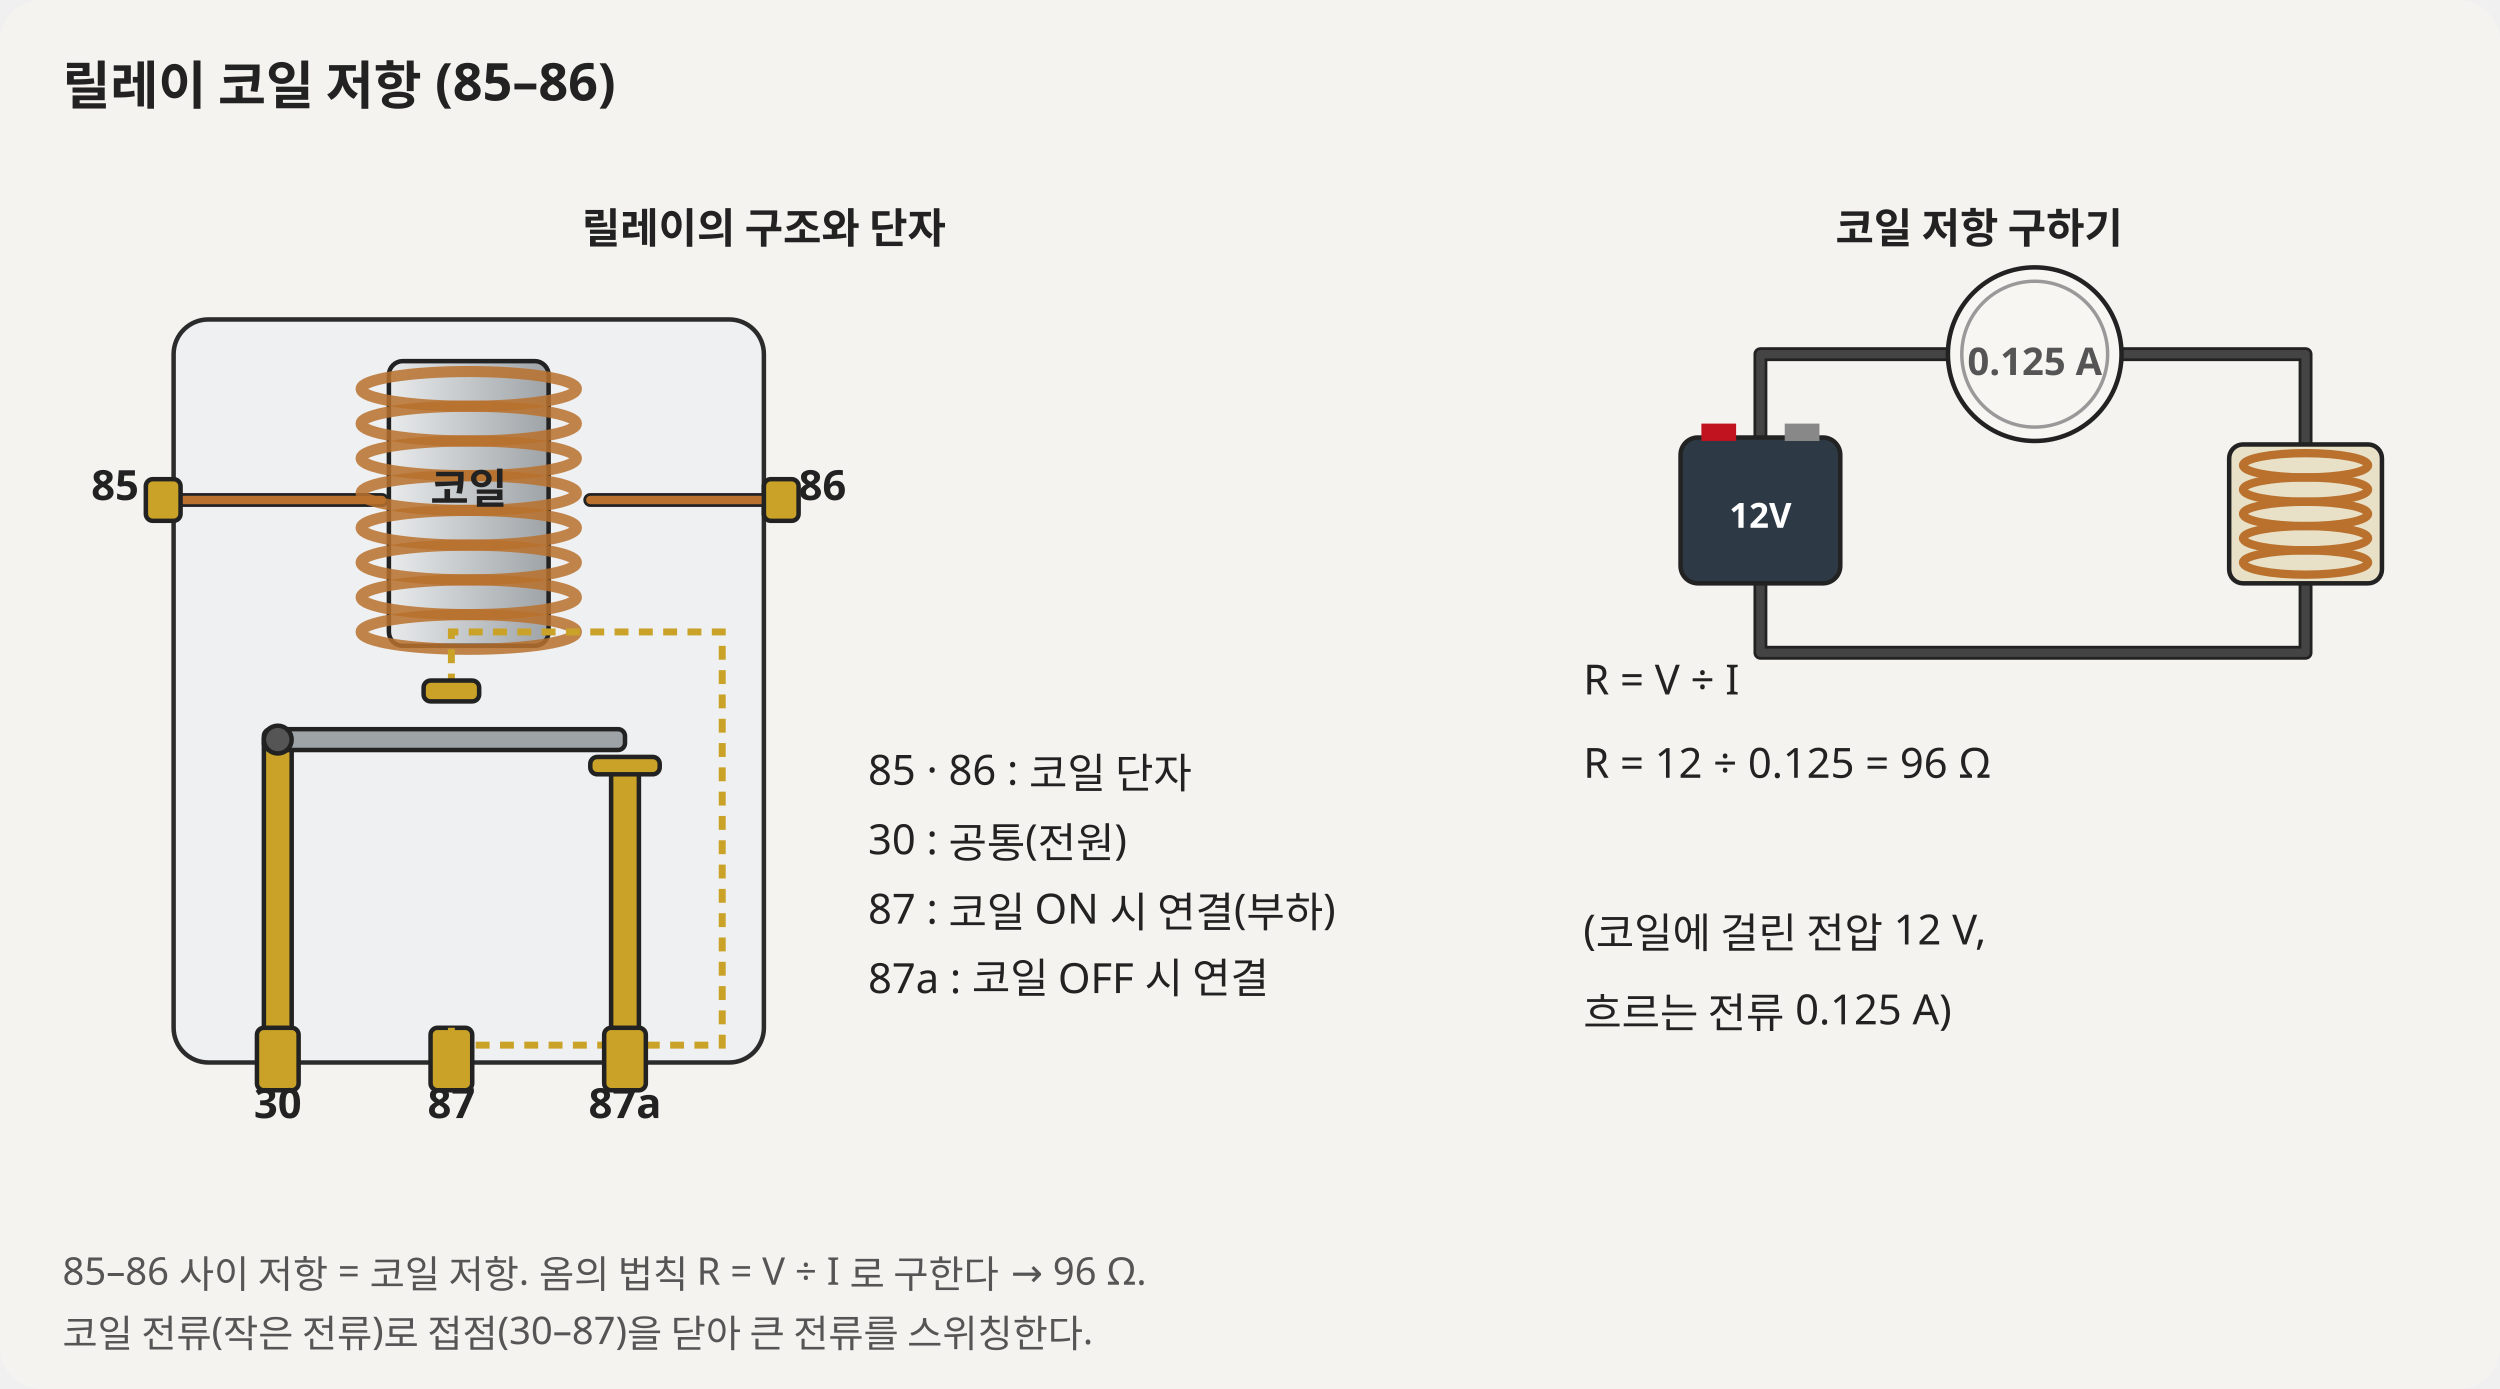
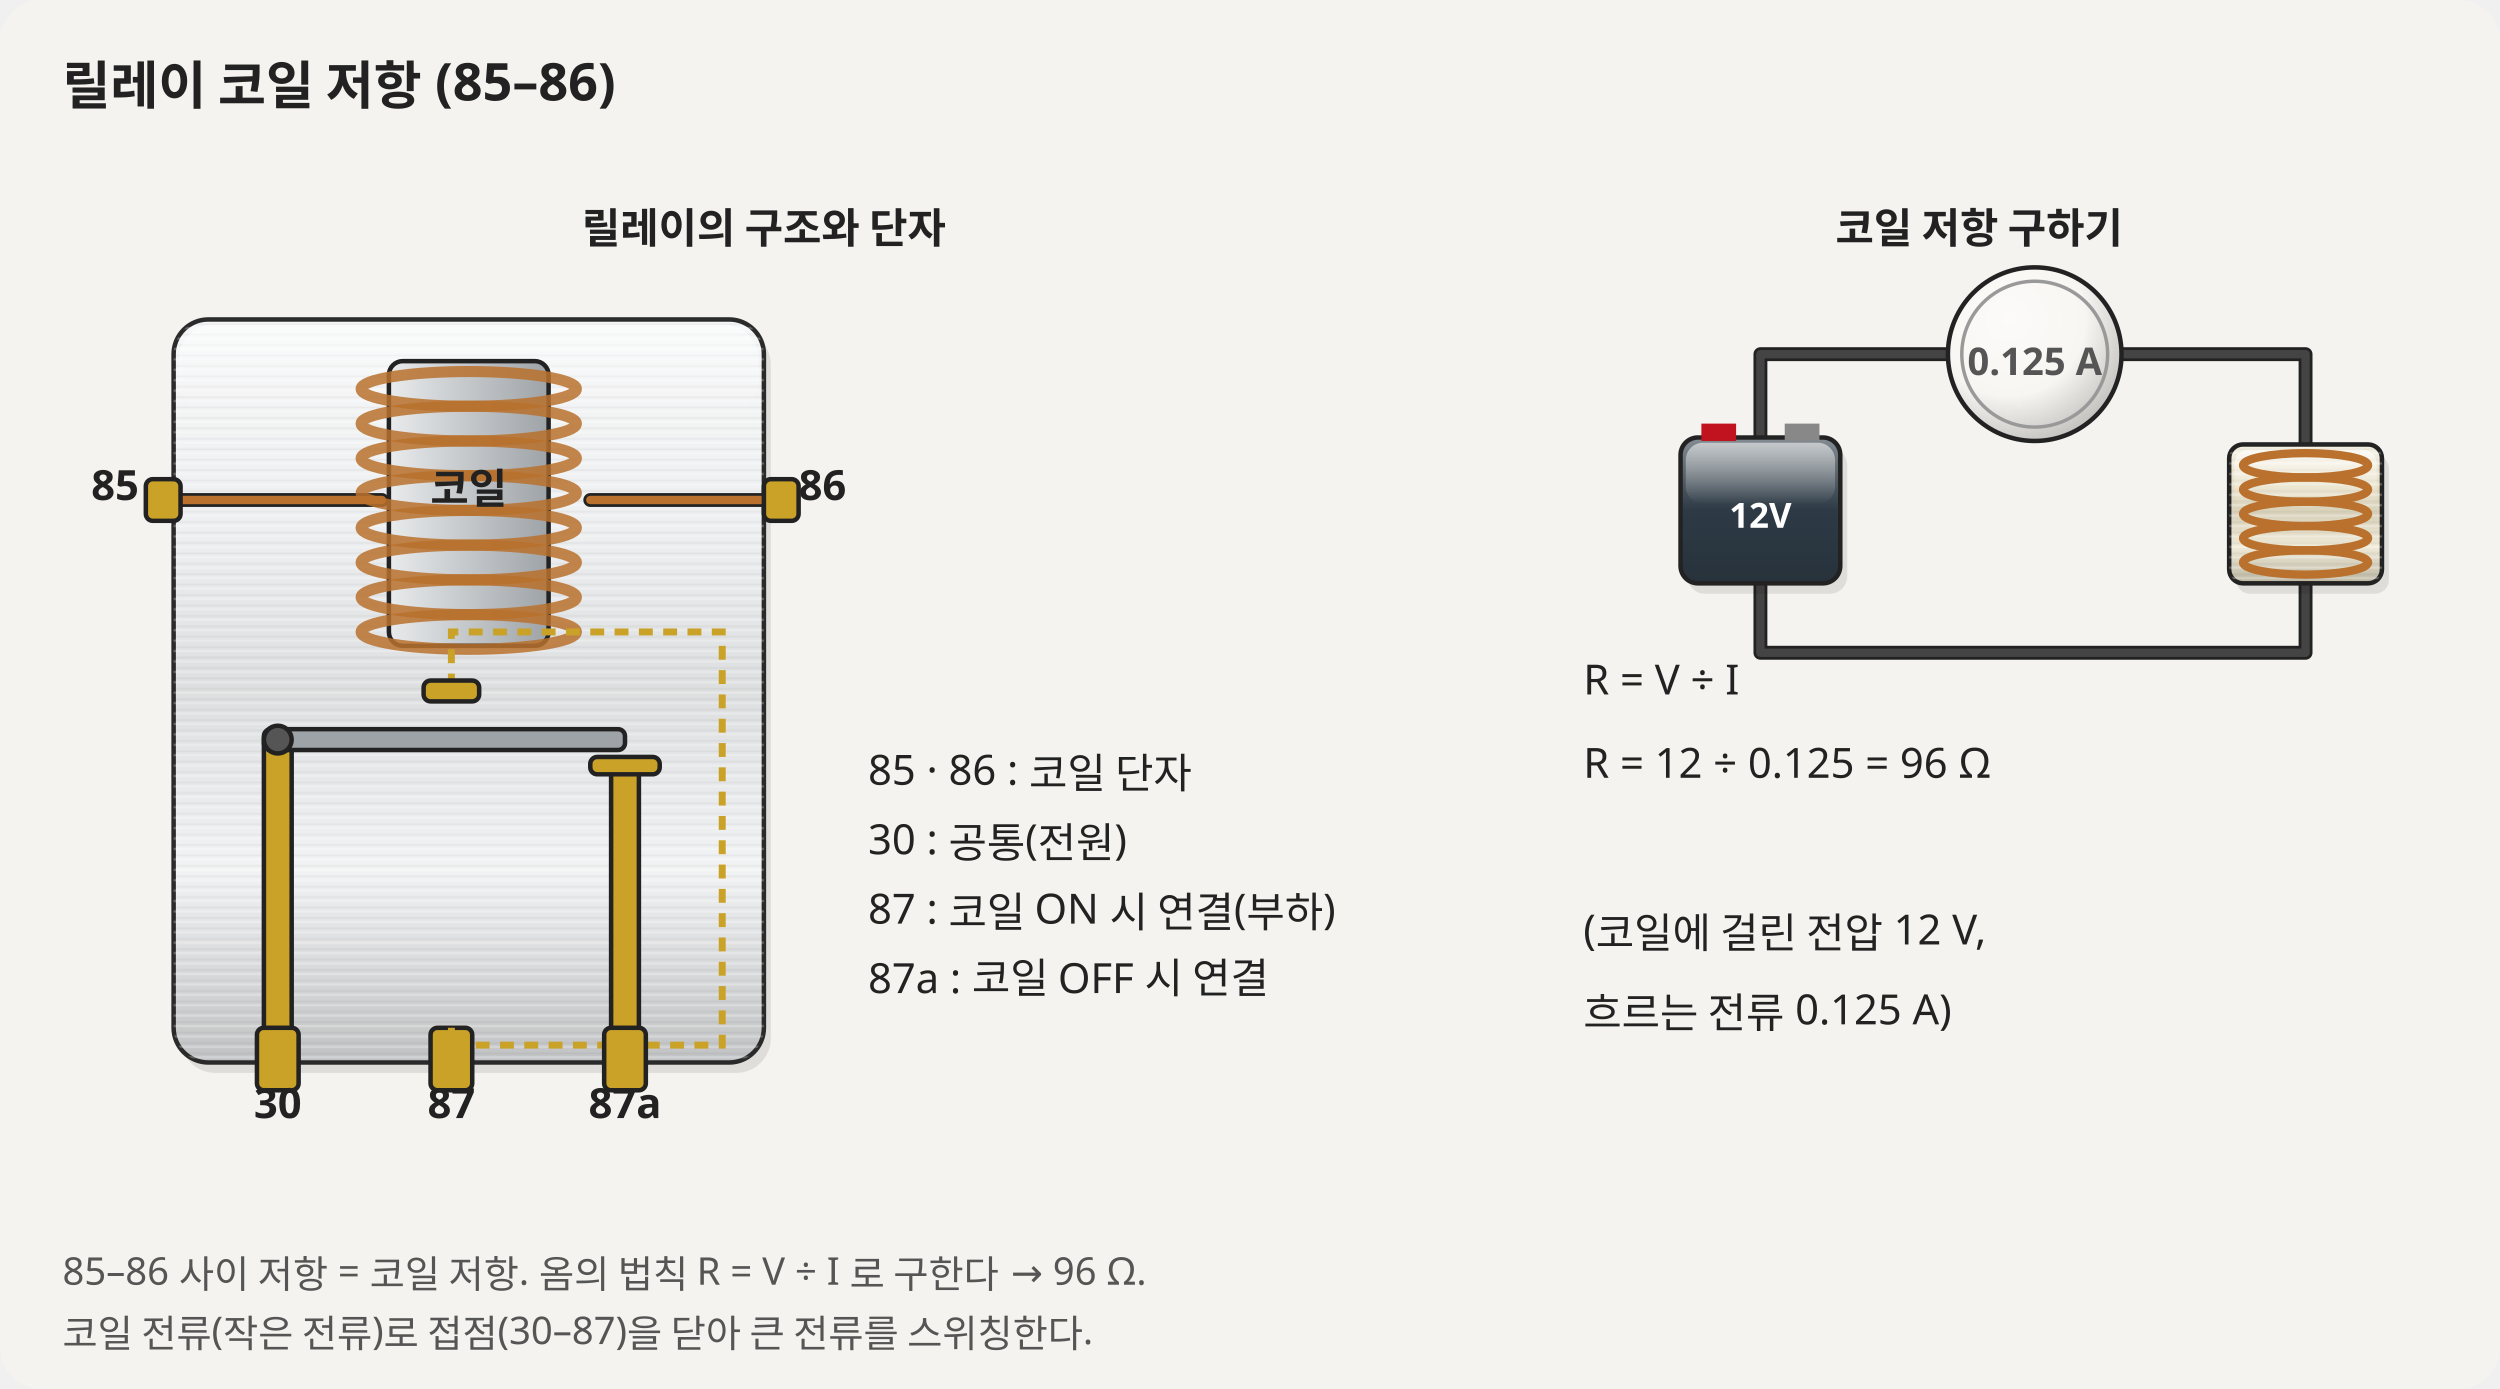
<svg xmlns="http://www.w3.org/2000/svg" viewBox="0 0 720 400" width="720" height="400" role="img" aria-label="릴레이 코일 85-86 단자와 12V 0.125A로 코일 저항 96옴 계산">
  <style>
text{font:12px "Apple SD Gothic Neo","Malgun Gothic","Noto Sans KR",sans-serif;fill:#222}
.t{font-size:15px;font-weight:700}.n{font-size:11px;fill:#555}
.l{stroke:#444;stroke-width:.8;fill:none}.d{fill:#444}
.o{stroke:#222;stroke-width:1.3;stroke-linejoin:round}
.k{stroke:#222;stroke-width:1;fill:none}
</style>
+   <defs>
+     <linearGradient id="mat_gl" x1="0" y1="0" x2="0" y2="1">
+       <stop offset="0" stop-color="#fff" stop-opacity=".55" />
+       <stop offset="1" stop-color="#fff" stop-opacity="0" />
+     </linearGradient>
+     <pattern id="mat_br" width="6" height="3" patternUnits="userSpaceOnUse">
+       <path d="M0,1.5H6" stroke="#fff" stroke-width=".7" opacity=".5" />
+       <path d="M0,.4H6" stroke="#000" stroke-width=".5" opacity=".08" />
+     </pattern>
+     <linearGradient id="mat_eef0f1m" x1="0" y1="0" x2="0" y2="1">
+       <stop offset="0" stop-color="#f7f8f9" />
+       <stop offset="0.28" stop-color="#eef0f1" />
+       <stop offset="0.5" stop-color="#dddfe0" />
+       <stop offset="0.74" stop-color="#f3f4f5" />
+       <stop offset="1" stop-color="#bec0c1" />
+     </linearGradient>
+     <linearGradient id="mat_2d3a45p" x1="0" y1="0" x2="0" y2="1">
+       <stop offset="0" stop-color="#858d93" />
+       <stop offset="0.5" stop-color="#2d3a45" />
+       <stop offset="1" stop-color="#27323b" />
+     </linearGradient>
+     <linearGradient id="mat_e8e1c8m" x1="0" y1="0" x2="0" y2="1">
+       <stop offset="0" stop-color="#f5f2e6" />
+       <stop offset="0.28" stop-color="#e8e1c8" />
+       <stop offset="0.5" stop-color="#d8d1ba" />
+       <stop offset="0.74" stop-color="#efead8" />
+       <stop offset="1" stop-color="#bab4a0" />
+     </linearGradient>
+     <radialGradient id="mat_f7f6f2r" cx=".35" cy=".3" r=".8">
+       <stop offset="0" stop-color="#fcfbfa" />
+       <stop offset=".55" stop-color="#f7f6f2" />
+       <stop offset="1" stop-color="#b9b8b5" />
+     </radialGradient>
+   </defs>
  <defs>
    <marker id="a" viewBox="0 0 8 8" refX="7" refY="4" markerWidth="7" markerHeight="7" orient="auto">
      <path d="M0,0L8,4L0,8Z" fill="#444" />
    </marker>
    <marker id="r" viewBox="0 0 8 8" refX="7" refY="4" markerWidth="7" markerHeight="7" orient="auto">
      <path d="M0,0L8,4L0,8Z" fill="#c1121f" />
    </marker>
  </defs>
  <rect width="720" height="400" rx="12" fill="#F4F3EF" />
  <defs>
    <linearGradient id="mt" x1="0" y1="0" x2="1" y2="0">
      <stop offset="0" stop-color="#e9ebec" />
      <stop offset=".5" stop-color="#c3c7ca" />
      <stop offset="1" stop-color="#9ea3a7" />
    </linearGradient>
    <linearGradient id="mv" x1="0" y1="0" x2="0" y2="1">
      <stop offset="0" stop-color="#eceeef" />
      <stop offset="1" stop-color="#b4b9bd" />
    </linearGradient>
    <linearGradient id="bk" x1="0" y1="0" x2="1" y2="0">
      <stop offset="0" stop-color="#4a4f54" />
      <stop offset=".5" stop-color="#2b2f33" />
      <stop offset="1" stop-color="#1b1e21" />
    </linearGradient>
  </defs>
-   <rect class="o" x="50" y="92" width="170" height="214" rx="10" fill="#eef0f1" opacity=".95" />
+   <rect x="52.0" y="95.0" width="170.0" height="214.0" rx="10" fill="#000" opacity=".09" />
+   <rect class="o" x="50" y="92" width="170" height="214" rx="10" fill="url(#mat_eef0f1m)" opacity=".95" />
+   <rect x="50.0" y="92.0" width="170.0" height="214.0" rx="10" fill="url(#mat_br)" opacity=".5" pointer-events="none" />
+   <rect x="51.5" y="93.5" width="167.0" height="26" rx="10" fill="url(#mat_gl)" pointer-events="none" />
  <path d="M52,144H110" fill="none" stroke="#222" stroke-width="4.0" stroke-linejoin="round" stroke-linecap="round" />
  <path d="M52,144H110" fill="none" stroke="#b9712d" stroke-width="2.4" stroke-linejoin="round" stroke-linecap="round" />
  <path d="M170,144H222" fill="none" stroke="#222" stroke-width="4.0" stroke-linejoin="round" stroke-linecap="round" />
  <path d="M170,144H222" fill="none" stroke="#b9712d" stroke-width="2.4" stroke-linejoin="round" stroke-linecap="round" />
  <rect class="o" x="112" y="104" width="46" height="82" rx="4" fill="url(#mt)" />
  <ellipse cx="135" cy="112" rx="31" ry="5" fill="none" stroke="#b9712d" stroke-width="3.2" opacity=".85" />
  <ellipse cx="135" cy="122" rx="31" ry="5" fill="none" stroke="#b9712d" stroke-width="3.2" opacity=".85" />
  <ellipse cx="135" cy="132" rx="31" ry="5" fill="none" stroke="#b9712d" stroke-width="3.2" opacity=".85" />
  <ellipse cx="135" cy="142" rx="31" ry="5" fill="none" stroke="#b9712d" stroke-width="3.2" opacity=".85" />
  <ellipse cx="135" cy="152" rx="31" ry="5" fill="none" stroke="#b9712d" stroke-width="3.2" opacity=".85" />
  <ellipse cx="135" cy="162" rx="31" ry="5" fill="none" stroke="#b9712d" stroke-width="3.2" opacity=".85" />
  <ellipse cx="135" cy="172" rx="31" ry="5" fill="none" stroke="#b9712d" stroke-width="3.2" opacity=".85" />
  <ellipse cx="135" cy="182" rx="31" ry="5" fill="none" stroke="#b9712d" stroke-width="3.2" opacity=".85" />
  <rect class="o" x="42" y="138" width="10" height="12" rx="2" fill="#c9a227" />
  <rect class="o" x="220" y="138" width="10" height="12" rx="2" fill="#c9a227" />
  <path d="M130,296V300" stroke="#c9a227" stroke-width="2" />
  <path d="M130,198V182H208V301H134" fill="none" stroke="#c9a227" stroke-width="2" stroke-dasharray="4 3" />
  <rect class="o" x="122" y="196" width="16" height="6" rx="2" fill="#c9a227" />
  <rect class="o" x="76" y="214" width="8" height="84" fill="#c9a227" />
  <rect class="o" x="76" y="210" width="104" height="6" rx="2" fill="#9ea3a7" />
  <circle class="o" cx="80" cy="213" r="4" fill="#555" />
  <rect class="o" x="176" y="222" width="8" height="76" fill="#c9a227" />
  <rect class="o" x="170" y="218" width="20" height="5" rx="2" fill="#c9a227" />
  <rect class="o" x="74" y="296" width="12" height="18" rx="2" fill="#c9a227" />
  <rect class="o" x="124" y="296" width="12" height="18" rx="2" fill="#c9a227" />
  <rect class="o" x="174" y="296" width="12" height="18" rx="2" fill="#c9a227" />
  <path d="M130,296V301" stroke="#c9a227" stroke-width="2" />
  <path d="M507,126V102H562" fill="none" stroke="#222" stroke-width="4.0" stroke-linejoin="round" stroke-linecap="round" />
  <path d="M507,126V102H562" fill="none" stroke="#444" stroke-width="2.4" stroke-linejoin="round" stroke-linecap="round" />
  <path d="M610,102H664V128" fill="none" stroke="#222" stroke-width="4.0" stroke-linejoin="round" stroke-linecap="round" />
  <path d="M610,102H664V128" fill="none" stroke="#444" stroke-width="2.4" stroke-linejoin="round" stroke-linecap="round" />
  <path d="M664,168V188H507V168" fill="none" stroke="#222" stroke-width="4.0" stroke-linejoin="round" stroke-linecap="round" />
  <path d="M664,168V188H507V168" fill="none" stroke="#444" stroke-width="2.4" stroke-linejoin="round" stroke-linecap="round" />
-   <rect class="o" x="484" y="126" width="46" height="42" rx="5" fill="#2d3a45" />
+   <rect x="486.0" y="129.0" width="46.0" height="42.0" rx="5" fill="#000" opacity=".09" />
+   <rect class="o" x="484" y="126" width="46" height="42" rx="5" fill="url(#mat_2d3a45p)" />
+   <rect x="485.5" y="127.5" width="43.0" height="17.64" rx="5" fill="url(#mat_gl)" pointer-events="none" />
  <rect x="490" y="122" width="10" height="5" fill="#c1121f" />
  <rect x="514" y="122" width="10" height="5" fill="#888" />
  <text x="507" y="152" text-anchor="middle" style="fill:#fff;font-size:10px;font-weight:700">12V</text>
-   <circle class="o" cx="586" cy="102" r="25" fill="#f7f6f2" />
+   <circle class="o" cx="586" cy="102" r="25" fill="url(#mat_f7f6f2r)" />
  <circle cx="586" cy="102" r="21" fill="none" stroke="#999" />
-   <rect class="o" x="642" y="128" width="44" height="40" rx="4" fill="#e8e1c8" />
+   <rect x="644.0" y="131.0" width="44.0" height="40.0" rx="4" fill="#000" opacity=".09" />
+   <rect class="o" x="642" y="128" width="44" height="40" rx="4" fill="url(#mat_e8e1c8m)" />
+   <rect x="642.0" y="128.0" width="44.0" height="40.0" rx="4" fill="url(#mat_br)" opacity=".5" pointer-events="none" />
+   <rect x="643.5" y="129.5" width="41.0" height="16.8" rx="4" fill="url(#mat_gl)" pointer-events="none" />
  <ellipse cx="664" cy="134" rx="18" ry="3.5" fill="none" stroke="#b9712d" stroke-width="2.4" />
  <ellipse cx="664" cy="141" rx="18" ry="3.5" fill="none" stroke="#b9712d" stroke-width="2.4" />
  <ellipse cx="664" cy="148" rx="18" ry="3.5" fill="none" stroke="#b9712d" stroke-width="2.4" />
  <ellipse cx="664" cy="155" rx="18" ry="3.5" fill="none" stroke="#b9712d" stroke-width="2.4" />
  <ellipse cx="664" cy="162" rx="18" ry="3.5" fill="none" stroke="#b9712d" stroke-width="2.4" />
  <text class="t" x="18" y="30">릴레이 코일 저항 (85–86)</text>
  <text x="220.0" y="70" text-anchor="middle" style="font-weight:700;fill:#222">릴레이의 구조와 단자</text>
  <text x="135" y="145" text-anchor="middle" style="font-weight:700">코일</text>
  <text x="40" y="144" text-anchor="end" style="font-weight:700">85</text>
  <text x="230" y="144" text-anchor="start" style="font-weight:700">86</text>
  <text x="80" y="322" text-anchor="middle" style="font-weight:700">30</text>
  <text x="130" y="322" text-anchor="middle" style="font-weight:700">87</text>
  <text x="180" y="322" text-anchor="middle" style="font-weight:700">87a</text>
  <text x="250" y="226" text-anchor="start">85 · 86  : 코일 단자</text>
  <text x="250" y="246" text-anchor="start">30  : 공통(전원)</text>
  <text x="250" y="266" text-anchor="start">87  : 코일 ON 시 연결(부하)</text>
  <text x="250" y="286" text-anchor="start">87a : 코일 OFF 시 연결</text>
  <text x="570.0" y="70" text-anchor="middle" style="font-weight:700;fill:#222">코일 저항 구하기</text>
  <text class="n" x="586" y="108" text-anchor="middle" style="font-weight:700">0.125 A</text>
  <text x="456" y="200" text-anchor="start">R = V ÷ I</text>
  <text x="456" y="224" text-anchor="start">R = 12 ÷ 0.125 = 96 Ω</text>
  <text x="456" y="248" text-anchor="start" />
  <text x="456" y="272" text-anchor="start">(코일에 걸린 전압 12 V,</text>
  <text x="456" y="296" text-anchor="start"> 흐르는 전류 0.125 A)</text>
  <text class="n" x="18" y="370">85–86 사이 저항 = 코일 저항. 옴의 법칙 R = V ÷ I 로 구한다 → 96 Ω.</text>
  <text class="n" x="18" y="388">코일 전류(작은 전류)로 접점(30–87)을 닫아 큰 전류를 스위칭한다.</text>
</svg>
